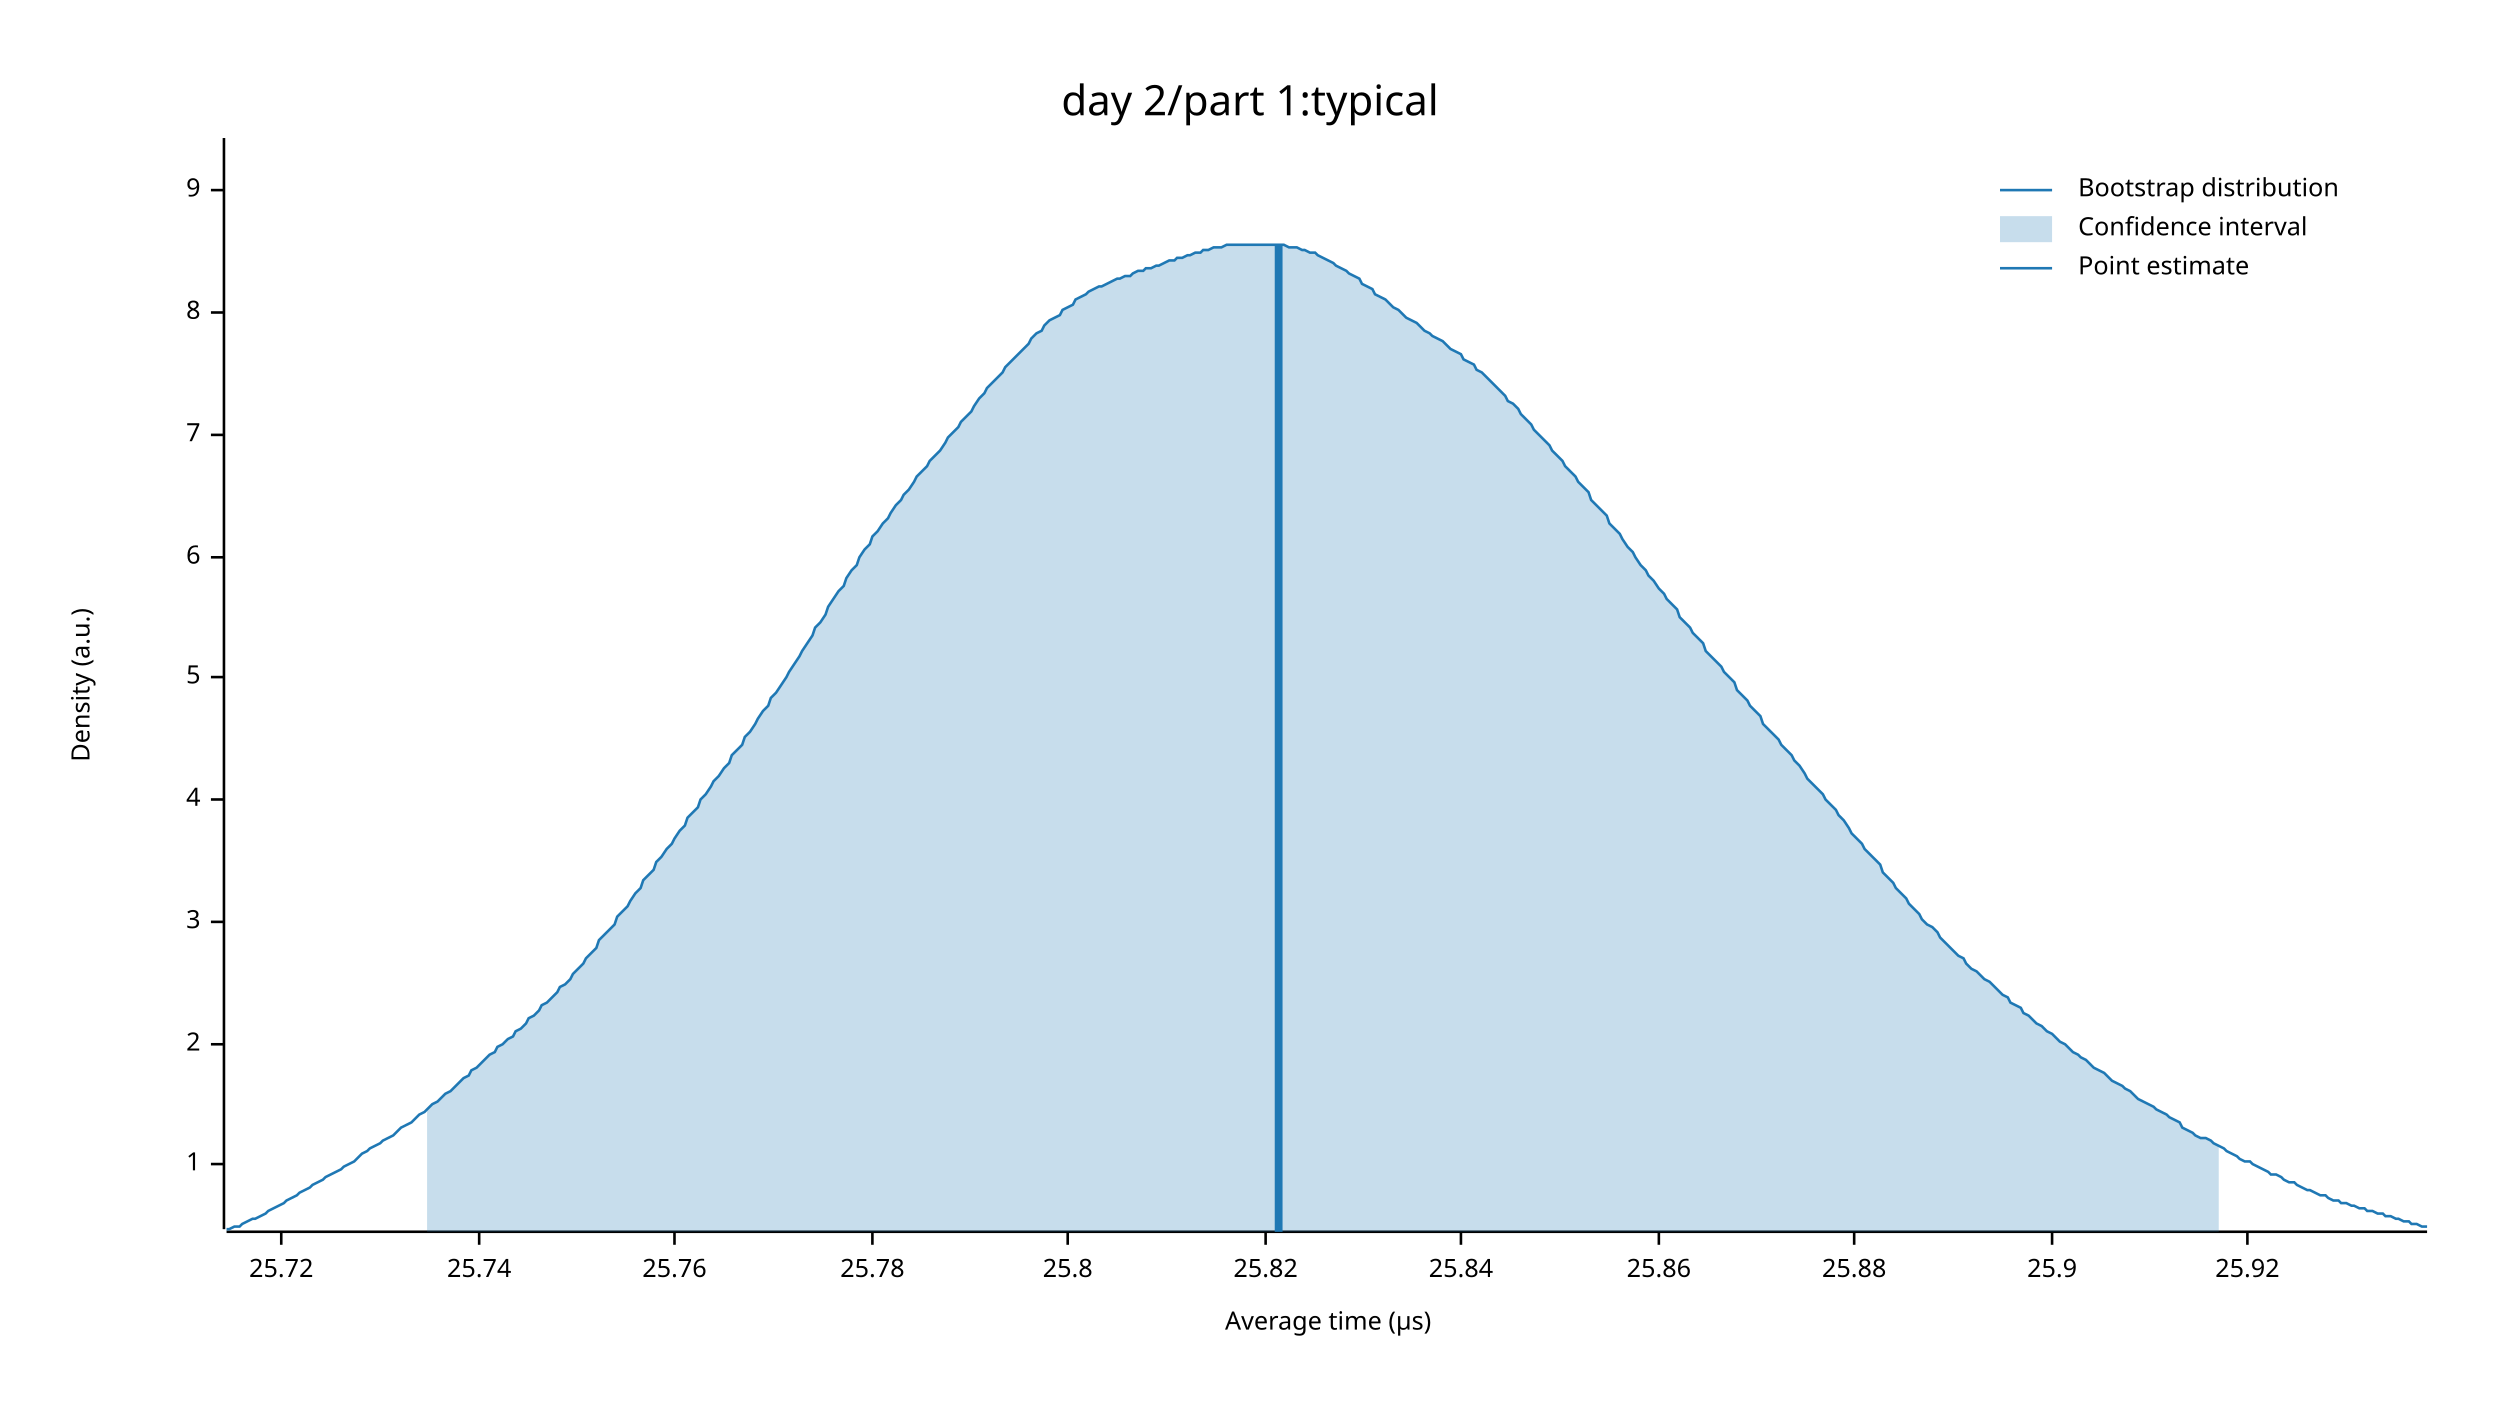
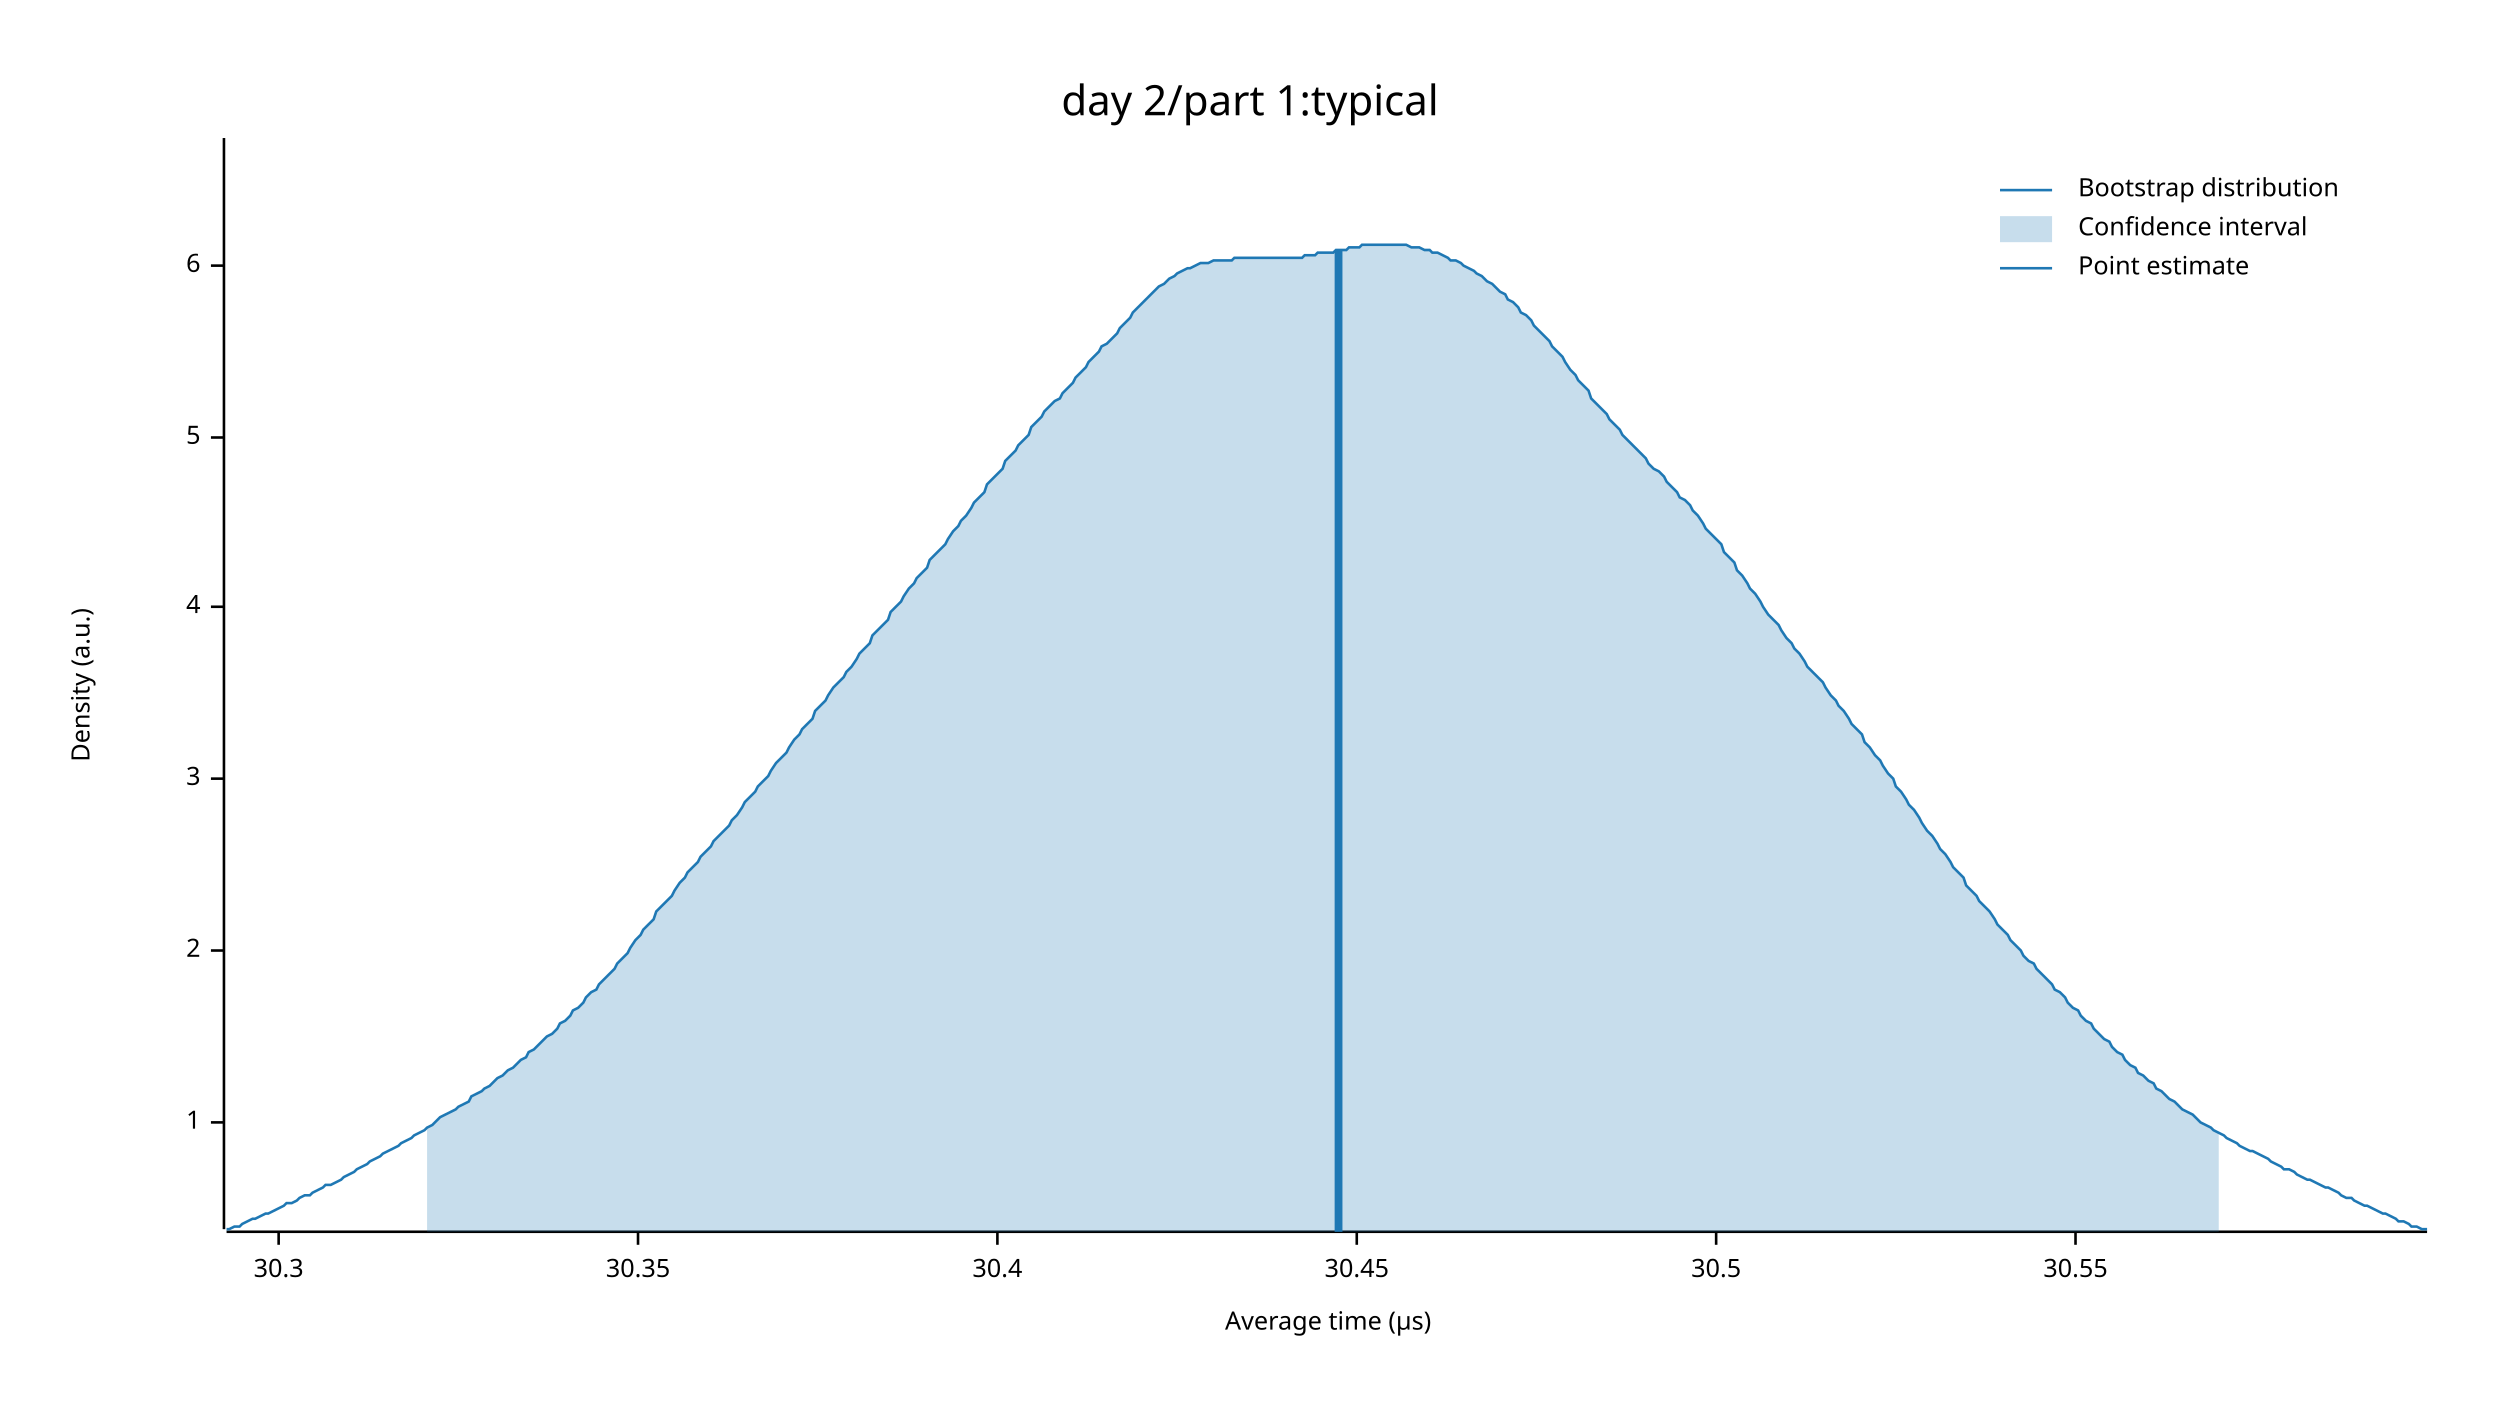
<svg xmlns="http://www.w3.org/2000/svg" width="960" height="540" viewBox="0 0 960 540">
  <text x="480" y="32" dy="0.76em" text-anchor="middle" font-family="sans-serif" font-size="16.129" opacity="1" fill="#000000">
day 2/part 1:typical
</text>
  <text x="27" y="263" dy="0.76em" text-anchor="middle" font-family="sans-serif" font-size="9.677" opacity="1" fill="#000000" transform="rotate(270, 27, 263)">
Density (a.u.)
</text>
  <text x="510" y="513" dy="-0.5ex" text-anchor="middle" font-family="sans-serif" font-size="9.677" opacity="1" fill="#000000">
Average time (µs)
</text>
  <polyline fill="none" opacity="1" stroke="#000000" stroke-width="1" points="86,53 86,472 " />
-   <text x="77" y="447" dy="0.5ex" text-anchor="end" font-family="sans-serif" font-size="9.677" opacity="1" fill="#000000">
+   <text x="77" y="431" dy="0.5ex" text-anchor="end" font-family="sans-serif" font-size="9.677" opacity="1" fill="#000000">
1
</text>
-   <polyline fill="none" opacity="1" stroke="#000000" stroke-width="1" points="81,447 86,447 " />
-   <text x="77" y="401" dy="0.5ex" text-anchor="end" font-family="sans-serif" font-size="9.677" opacity="1" fill="#000000">
+   <polyline fill="none" opacity="1" stroke="#000000" stroke-width="1" points="81,431 86,431 " />
+   <text x="77" y="365" dy="0.5ex" text-anchor="end" font-family="sans-serif" font-size="9.677" opacity="1" fill="#000000">
2
</text>
-   <polyline fill="none" opacity="1" stroke="#000000" stroke-width="1" points="81,401 86,401 " />
-   <text x="77" y="354" dy="0.5ex" text-anchor="end" font-family="sans-serif" font-size="9.677" opacity="1" fill="#000000">
+   <polyline fill="none" opacity="1" stroke="#000000" stroke-width="1" points="81,365 86,365 " />
+   <text x="77" y="299" dy="0.5ex" text-anchor="end" font-family="sans-serif" font-size="9.677" opacity="1" fill="#000000">
3
</text>
-   <polyline fill="none" opacity="1" stroke="#000000" stroke-width="1" points="81,354 86,354 " />
-   <text x="77" y="307" dy="0.5ex" text-anchor="end" font-family="sans-serif" font-size="9.677" opacity="1" fill="#000000">
+   <polyline fill="none" opacity="1" stroke="#000000" stroke-width="1" points="81,299 86,299 " />
+   <text x="77" y="233" dy="0.5ex" text-anchor="end" font-family="sans-serif" font-size="9.677" opacity="1" fill="#000000">
4
</text>
-   <polyline fill="none" opacity="1" stroke="#000000" stroke-width="1" points="81,307 86,307 " />
-   <text x="77" y="260" dy="0.5ex" text-anchor="end" font-family="sans-serif" font-size="9.677" opacity="1" fill="#000000">
+   <polyline fill="none" opacity="1" stroke="#000000" stroke-width="1" points="81,233 86,233 " />
+   <text x="77" y="168" dy="0.5ex" text-anchor="end" font-family="sans-serif" font-size="9.677" opacity="1" fill="#000000">
5
</text>
-   <polyline fill="none" opacity="1" stroke="#000000" stroke-width="1" points="81,260 86,260 " />
-   <text x="77" y="214" dy="0.5ex" text-anchor="end" font-family="sans-serif" font-size="9.677" opacity="1" fill="#000000">
+   <polyline fill="none" opacity="1" stroke="#000000" stroke-width="1" points="81,168 86,168 " />
+   <text x="77" y="102" dy="0.5ex" text-anchor="end" font-family="sans-serif" font-size="9.677" opacity="1" fill="#000000">
6
</text>
-   <polyline fill="none" opacity="1" stroke="#000000" stroke-width="1" points="81,214 86,214 " />
-   <text x="77" y="167" dy="0.5ex" text-anchor="end" font-family="sans-serif" font-size="9.677" opacity="1" fill="#000000">
- 7
+   <polyline fill="none" opacity="1" stroke="#000000" stroke-width="1" points="81,102 86,102 " />
+   <polyline fill="none" opacity="1" stroke="#000000" stroke-width="1" points="87,473 932,473 " />
+   <text x="107" y="483" dy="0.76em" text-anchor="middle" font-family="sans-serif" font-size="9.677" opacity="1" fill="#000000">
+ 30.3
</text>
-   <polyline fill="none" opacity="1" stroke="#000000" stroke-width="1" points="81,167 86,167 " />
-   <text x="77" y="120" dy="0.5ex" text-anchor="end" font-family="sans-serif" font-size="9.677" opacity="1" fill="#000000">
- 8
+   <polyline fill="none" opacity="1" stroke="#000000" stroke-width="1" points="107,473 107,478 " />
+   <text x="245" y="483" dy="0.76em" text-anchor="middle" font-family="sans-serif" font-size="9.677" opacity="1" fill="#000000">
+ 30.35
</text>
-   <polyline fill="none" opacity="1" stroke="#000000" stroke-width="1" points="81,120 86,120 " />
-   <text x="77" y="73" dy="0.5ex" text-anchor="end" font-family="sans-serif" font-size="9.677" opacity="1" fill="#000000">
- 9
+   <polyline fill="none" opacity="1" stroke="#000000" stroke-width="1" points="245,473 245,478 " />
+   <text x="383" y="483" dy="0.76em" text-anchor="middle" font-family="sans-serif" font-size="9.677" opacity="1" fill="#000000">
+ 30.4
</text>
-   <polyline fill="none" opacity="1" stroke="#000000" stroke-width="1" points="81,73 86,73 " />
-   <polyline fill="none" opacity="1" stroke="#000000" stroke-width="1" points="87,473 932,473 " />
-   <text x="108" y="483" dy="0.76em" text-anchor="middle" font-family="sans-serif" font-size="9.677" opacity="1" fill="#000000">
- 25.72
+   <polyline fill="none" opacity="1" stroke="#000000" stroke-width="1" points="383,473 383,478 " />
+   <text x="521" y="483" dy="0.76em" text-anchor="middle" font-family="sans-serif" font-size="9.677" opacity="1" fill="#000000">
+ 30.45
</text>
-   <polyline fill="none" opacity="1" stroke="#000000" stroke-width="1" points="108,473 108,478 " />
-   <text x="184" y="483" dy="0.76em" text-anchor="middle" font-family="sans-serif" font-size="9.677" opacity="1" fill="#000000">
- 25.74
+   <polyline fill="none" opacity="1" stroke="#000000" stroke-width="1" points="521,473 521,478 " />
+   <text x="659" y="483" dy="0.76em" text-anchor="middle" font-family="sans-serif" font-size="9.677" opacity="1" fill="#000000">
+ 30.5
</text>
-   <polyline fill="none" opacity="1" stroke="#000000" stroke-width="1" points="184,473 184,478 " />
-   <text x="259" y="483" dy="0.76em" text-anchor="middle" font-family="sans-serif" font-size="9.677" opacity="1" fill="#000000">
- 25.76
+   <polyline fill="none" opacity="1" stroke="#000000" stroke-width="1" points="659,473 659,478 " />
+   <text x="797" y="483" dy="0.76em" text-anchor="middle" font-family="sans-serif" font-size="9.677" opacity="1" fill="#000000">
+ 30.55
</text>
-   <polyline fill="none" opacity="1" stroke="#000000" stroke-width="1" points="259,473 259,478 " />
-   <text x="335" y="483" dy="0.76em" text-anchor="middle" font-family="sans-serif" font-size="9.677" opacity="1" fill="#000000">
- 25.78
- </text>
-   <polyline fill="none" opacity="1" stroke="#000000" stroke-width="1" points="335,473 335,478 " />
-   <text x="410" y="483" dy="0.76em" text-anchor="middle" font-family="sans-serif" font-size="9.677" opacity="1" fill="#000000">
- 25.8
- </text>
-   <polyline fill="none" opacity="1" stroke="#000000" stroke-width="1" points="410,473 410,478 " />
-   <text x="486" y="483" dy="0.76em" text-anchor="middle" font-family="sans-serif" font-size="9.677" opacity="1" fill="#000000">
- 25.82
- </text>
-   <polyline fill="none" opacity="1" stroke="#000000" stroke-width="1" points="486,473 486,478 " />
-   <text x="561" y="483" dy="0.76em" text-anchor="middle" font-family="sans-serif" font-size="9.677" opacity="1" fill="#000000">
- 25.84
- </text>
-   <polyline fill="none" opacity="1" stroke="#000000" stroke-width="1" points="561,473 561,478 " />
-   <text x="637" y="483" dy="0.76em" text-anchor="middle" font-family="sans-serif" font-size="9.677" opacity="1" fill="#000000">
- 25.86
- </text>
-   <polyline fill="none" opacity="1" stroke="#000000" stroke-width="1" points="637,473 637,478 " />
-   <text x="712" y="483" dy="0.76em" text-anchor="middle" font-family="sans-serif" font-size="9.677" opacity="1" fill="#000000">
- 25.88
- </text>
-   <polyline fill="none" opacity="1" stroke="#000000" stroke-width="1" points="712,473 712,478 " />
-   <text x="788" y="483" dy="0.76em" text-anchor="middle" font-family="sans-serif" font-size="9.677" opacity="1" fill="#000000">
- 25.9
- </text>
-   <polyline fill="none" opacity="1" stroke="#000000" stroke-width="1" points="788,473 788,478 " />
-   <text x="863" y="483" dy="0.76em" text-anchor="middle" font-family="sans-serif" font-size="9.677" opacity="1" fill="#000000">
- 25.92
- </text>
-   <polyline fill="none" opacity="1" stroke="#000000" stroke-width="1" points="863,473 863,478 " />
-   <polyline fill="none" opacity="1" stroke="#1F78B4" stroke-width="1" points="87,472 88,472 90,471 92,471 93,470 95,469 97,468 98,468 100,467 102,466 103,465 105,464 107,463 109,462 110,461 112,460 114,459 115,458 117,457 119,456 120,455 122,454 124,453 125,452 127,451 129,450 131,449 132,448 134,447 136,446 137,445 139,443 141,442 142,441 144,440 146,439 147,438 149,437 151,436 153,434 154,433 156,432 158,431 159,430 161,428 163,427 164,426 166,424 168,423 169,422 171,420 173,419 175,417 176,416 178,414 180,413 181,411 183,410 185,408 186,407 188,405 190,404 191,402 193,401 195,399 197,398 198,396 200,395 202,393 203,391 205,390 207,388 208,386 210,385 212,383 214,381 215,379 217,378 219,376 220,374 222,372 224,370 225,368 227,366 229,364 230,361 232,359 234,357 236,355 237,352 239,350 241,348 242,346 244,343 246,341 247,338 249,336 251,334 252,331 254,329 256,326 258,324 259,322 261,319 263,317 264,314 266,312 268,310 269,307 271,305 273,302 274,300 276,298 278,295 280,293 281,290 283,288 285,286 286,283 288,281 290,278 291,276 293,273 295,271 296,268 298,266 300,263 302,260 303,258 305,255 307,252 308,250 310,247 312,244 313,241 315,239 317,236 318,233 320,230 322,227 324,225 325,222 327,219 329,217 330,214 332,211 334,209 335,206 337,204 339,201 341,199 342,197 344,194 346,192 347,190 349,188 351,185 352,183 354,181 356,179 357,177 359,175 361,173 363,170 364,168 366,166 368,164 369,162 371,160 373,158 374,156 376,153 378,151 379,149 381,147 383,145 385,143 386,141 388,139 390,137 391,136 393,134 395,132 396,130 398,128 400,127 401,125 403,123 405,122 407,121 408,119 410,118 412,117 413,115 415,114 417,113 418,112 420,111 422,110 423,110 425,109 427,108 429,107 430,107 432,106 434,106 435,105 437,104 439,104 440,103 442,103 444,102 445,102 447,101 449,100 451,100 452,99 454,99 456,98 457,98 459,97 461,97 462,96 464,96 466,95 468,95 469,95 471,94 473,94 474,94 476,94 478,94 479,94 481,94 483,94 484,94 486,94 488,94 490,94 491,94 493,94 495,95 496,95 498,95 500,96 501,96 503,97 505,97 506,98 508,99 510,100 512,101 513,102 515,103 517,104 518,105 520,106 522,107 523,109 525,110 527,111 528,113 530,114 532,115 534,117 535,118 537,119 539,121 540,122 542,123 544,124 545,125 547,127 549,128 550,129 552,130 554,131 556,133 557,134 559,135 561,136 562,138 564,139 566,140 567,142 569,143 571,145 573,147 574,148 576,150 578,152 579,154 581,155 583,157 584,159 586,161 588,163 589,165 591,167 593,169 595,171 596,173 598,175 600,177 601,179 603,181 605,183 606,185 608,187 610,189 611,192 613,194 615,196 617,198 618,201 620,203 622,205 623,207 625,210 627,212 628,214 630,217 632,219 633,221 635,223 637,226 639,228 640,230 642,232 644,234 645,237 647,239 649,241 650,243 652,245 654,247 655,250 657,252 659,254 661,256 662,258 664,260 666,262 667,265 669,267 671,269 672,271 674,273 676,275 677,278 679,280 681,282 683,284 684,286 686,288 688,290 689,292 691,294 693,297 694,299 696,301 698,303 700,305 701,307 703,309 705,311 706,313 708,315 710,318 711,320 713,322 715,324 716,326 718,328 720,330 722,332 723,335 725,337 727,339 728,341 730,343 732,345 733,347 735,349 737,351 738,353 740,355 742,356 744,358 745,360 747,362 749,364 750,365 752,367 754,368 755,370 757,372 759,373 760,374 762,376 764,377 766,379 767,380 769,382 771,383 772,385 774,386 776,387 777,389 779,390 781,392 782,393 784,394 786,396 788,397 789,398 791,400 793,401 794,402 796,404 798,405 799,406 801,407 803,409 804,410 806,411 808,412 810,414 811,415 813,416 815,417 816,418 818,419 820,421 821,422 823,423 825,424 827,425 828,426 830,427 832,428 833,429 835,430 837,431 838,433 840,434 842,435 843,436 845,437 847,437 849,438 850,439 852,440 854,441 855,442 857,443 859,444 860,445 862,446 864,446 865,447 867,448 869,449 871,450 872,451 874,451 876,452 877,453 879,454 881,454 882,455 884,456 886,457 887,457 889,458 891,459 893,459 894,460 896,461 898,461 899,462 901,462 903,463 904,463 906,464 908,464 909,465 911,465 913,466 915,466 916,467 918,467 920,468 921,468 923,469 925,469 926,470 928,470 930,471 932,471 " />
-   <polygon opacity="0.25" fill="#1F78B4" points="164,426 166,424 168,423 169,422 171,420 173,419 175,417 176,416 178,414 180,413 181,411 183,410 185,408 186,407 188,405 190,404 191,402 193,401 195,399 197,398 198,396 200,395 202,393 203,391 205,390 207,388 208,386 210,385 212,383 214,381 215,379 217,378 219,376 220,374 222,372 224,370 225,368 227,366 229,364 230,361 232,359 234,357 236,355 237,352 239,350 241,348 242,346 244,343 246,341 247,338 249,336 251,334 252,331 254,329 256,326 258,324 259,322 261,319 263,317 264,314 266,312 268,310 269,307 271,305 273,302 274,300 276,298 278,295 280,293 281,290 283,288 285,286 286,283 288,281 290,278 291,276 293,273 295,271 296,268 298,266 300,263 302,260 303,258 305,255 307,252 308,250 310,247 312,244 313,241 315,239 317,236 318,233 320,230 322,227 324,225 325,222 327,219 329,217 330,214 332,211 334,209 335,206 337,204 339,201 341,199 342,197 344,194 346,192 347,190 349,188 351,185 352,183 354,181 356,179 357,177 359,175 361,173 363,170 364,168 366,166 368,164 369,162 371,160 373,158 374,156 376,153 378,151 379,149 381,147 383,145 385,143 386,141 388,139 390,137 391,136 393,134 395,132 396,130 398,128 400,127 401,125 403,123 405,122 407,121 408,119 410,118 412,117 413,115 415,114 417,113 418,112 420,111 422,110 423,110 425,109 427,108 429,107 430,107 432,106 434,106 435,105 437,104 439,104 440,103 442,103 444,102 445,102 447,101 449,100 451,100 452,99 454,99 456,98 457,98 459,97 461,97 462,96 464,96 466,95 468,95 469,95 471,94 473,94 474,94 476,94 478,94 479,94 481,94 483,94 484,94 486,94 488,94 490,94 491,94 493,94 495,95 496,95 498,95 500,96 501,96 503,97 505,97 506,98 508,99 510,100 512,101 513,102 515,103 517,104 518,105 520,106 522,107 523,109 525,110 527,111 528,113 530,114 532,115 534,117 535,118 537,119 539,121 540,122 542,123 544,124 545,125 547,127 549,128 550,129 552,130 554,131 556,133 557,134 559,135 561,136 562,138 564,139 566,140 567,142 569,143 571,145 573,147 574,148 576,150 578,152 579,154 581,155 583,157 584,159 586,161 588,163 589,165 591,167 593,169 595,171 596,173 598,175 600,177 601,179 603,181 605,183 606,185 608,187 610,189 611,192 613,194 615,196 617,198 618,201 620,203 622,205 623,207 625,210 627,212 628,214 630,217 632,219 633,221 635,223 637,226 639,228 640,230 642,232 644,234 645,237 647,239 649,241 650,243 652,245 654,247 655,250 657,252 659,254 661,256 662,258 664,260 666,262 667,265 669,267 671,269 672,271 674,273 676,275 677,278 679,280 681,282 683,284 684,286 686,288 688,290 689,292 691,294 693,297 694,299 696,301 698,303 700,305 701,307 703,309 705,311 706,313 708,315 710,318 711,320 713,322 715,324 716,326 718,328 720,330 722,332 723,335 725,337 727,339 728,341 730,343 732,345 733,347 735,349 737,351 738,353 740,355 742,356 744,358 745,360 747,362 749,364 750,365 752,367 754,368 755,370 757,372 759,373 760,374 762,376 764,377 766,379 767,380 769,382 771,383 772,385 774,386 776,387 777,389 779,390 781,392 782,393 784,394 786,396 788,397 789,398 791,400 793,401 794,402 796,404 798,405 799,406 801,407 803,409 804,410 806,411 808,412 810,414 811,415 813,416 815,417 816,418 818,419 820,421 821,422 823,423 825,424 827,425 828,426 830,427 832,428 833,429 835,430 837,431 838,433 840,434 842,435 843,436 845,437 847,437 849,438 850,439 852,440 852,473 164,473 " />
-   <polyline fill="none" opacity="1" stroke="#1F78B4" stroke-width="3" points="491,473 491,94 " />
+   <polyline fill="none" opacity="1" stroke="#000000" stroke-width="1" points="797,473 797,478 " />
+   <polyline fill="none" opacity="1" stroke="#1F78B4" stroke-width="1" points="87,472 88,472 90,471 92,471 93,470 95,469 97,468 98,468 100,467 102,466 103,466 105,465 107,464 109,463 110,462 112,462 114,461 115,460 117,459 119,459 120,458 122,457 124,456 125,455 127,455 129,454 131,453 132,452 134,451 136,450 137,449 139,448 141,447 142,446 144,445 146,444 147,443 149,442 151,441 153,440 154,439 156,438 158,437 159,436 161,435 163,434 164,433 166,432 168,430 169,429 171,428 173,427 175,426 176,425 178,424 180,423 181,421 183,420 185,419 186,418 188,417 190,415 191,414 193,413 195,411 197,410 198,409 200,407 202,406 203,404 205,403 207,401 208,400 210,398 212,397 214,395 215,393 217,392 219,390 220,388 222,387 224,385 225,383 227,381 229,380 230,378 232,376 234,374 236,372 237,370 239,368 241,366 242,364 244,361 246,359 247,357 249,355 251,353 252,350 254,348 256,346 258,344 259,342 261,339 263,337 264,335 266,333 268,331 269,329 271,327 273,325 274,323 276,321 278,319 280,317 281,315 283,313 285,310 286,308 288,306 290,304 291,302 293,300 295,298 296,296 298,293 300,291 302,289 303,287 305,284 307,282 308,280 310,278 312,276 313,273 315,271 317,269 318,267 320,264 322,262 324,260 325,258 327,256 329,253 330,251 332,249 334,247 335,244 337,242 339,240 341,238 342,235 344,233 346,231 347,229 349,226 351,224 352,222 354,220 356,218 357,215 359,213 361,211 363,209 364,207 366,204 368,202 369,200 371,198 373,195 374,193 376,191 378,189 379,186 381,184 383,182 385,180 386,177 388,175 390,173 391,171 393,169 395,167 396,164 398,162 400,160 401,158 403,156 405,154 407,153 408,151 410,149 412,147 413,145 415,143 417,141 418,139 420,137 422,135 423,133 425,132 427,130 429,128 430,126 432,124 434,122 435,120 437,118 439,116 440,115 442,113 444,111 445,110 447,109 449,107 451,106 452,105 454,104 456,103 457,103 459,102 461,101 462,101 464,101 466,100 468,100 469,100 471,100 473,100 474,99 476,99 478,99 479,99 481,99 483,99 484,99 486,99 488,99 490,99 491,99 493,99 495,99 496,99 498,99 500,99 501,98 503,98 505,98 506,97 508,97 510,97 512,97 513,96 515,96 517,96 518,95 520,95 522,95 523,94 525,94 527,94 528,94 530,94 532,94 534,94 535,94 537,94 539,94 540,94 542,95 544,95 545,95 547,96 549,96 550,97 552,97 554,98 556,99 557,100 559,100 561,101 562,102 564,103 566,104 567,105 569,106 571,108 573,109 574,110 576,112 578,113 579,115 581,116 583,118 584,120 586,121 588,123 589,125 591,127 593,129 595,131 596,133 598,135 600,137 601,139 603,142 605,144 606,146 608,148 610,150 611,153 613,155 615,157 617,159 618,161 620,163 622,165 623,167 625,169 627,171 628,172 630,174 632,176 633,178 635,180 637,181 639,183 640,185 642,187 644,189 645,191 647,192 649,194 650,196 652,198 654,201 655,203 657,205 659,207 661,209 662,212 664,214 666,216 667,219 669,221 671,224 672,226 674,228 676,231 677,233 679,236 681,238 683,240 684,242 686,245 688,247 689,249 691,251 693,254 694,256 696,258 698,260 700,262 701,264 703,267 705,269 706,271 708,273 710,276 711,278 713,280 715,282 716,285 718,287 720,290 722,292 723,294 725,297 727,299 728,302 730,304 732,307 733,309 735,311 737,314 738,316 740,319 742,321 744,324 745,326 747,328 749,331 750,333 752,335 754,337 755,340 757,342 759,344 760,346 762,348 764,350 766,353 767,355 769,357 771,359 772,361 774,363 776,365 777,367 779,369 781,370 782,372 784,374 786,376 788,378 789,380 791,381 793,383 794,385 796,387 798,388 799,390 801,392 803,393 804,395 806,397 808,399 810,400 811,402 813,404 815,405 816,407 818,409 820,410 821,412 823,413 825,415 827,416 828,418 830,419 832,421 833,422 835,423 837,425 838,426 840,427 842,428 843,429 845,431 847,432 849,433 850,434 852,435 854,436 855,437 857,438 859,439 860,440 862,441 864,442 865,442 867,443 869,444 871,445 872,446 874,447 876,448 877,449 879,449 881,450 882,451 884,452 886,453 887,453 889,454 891,455 893,456 894,456 896,457 898,458 899,459 901,460 903,460 904,461 906,462 908,463 909,463 911,464 913,465 915,466 916,466 918,467 920,468 921,469 923,469 925,470 926,471 928,471 930,472 932,472 " />
+   <polygon opacity="0.25" fill="#1F78B4" points="164,433 166,432 168,430 169,429 171,428 173,427 175,426 176,425 178,424 180,423 181,421 183,420 185,419 186,418 188,417 190,415 191,414 193,413 195,411 197,410 198,409 200,407 202,406 203,404 205,403 207,401 208,400 210,398 212,397 214,395 215,393 217,392 219,390 220,388 222,387 224,385 225,383 227,381 229,380 230,378 232,376 234,374 236,372 237,370 239,368 241,366 242,364 244,361 246,359 247,357 249,355 251,353 252,350 254,348 256,346 258,344 259,342 261,339 263,337 264,335 266,333 268,331 269,329 271,327 273,325 274,323 276,321 278,319 280,317 281,315 283,313 285,310 286,308 288,306 290,304 291,302 293,300 295,298 296,296 298,293 300,291 302,289 303,287 305,284 307,282 308,280 310,278 312,276 313,273 315,271 317,269 318,267 320,264 322,262 324,260 325,258 327,256 329,253 330,251 332,249 334,247 335,244 337,242 339,240 341,238 342,235 344,233 346,231 347,229 349,226 351,224 352,222 354,220 356,218 357,215 359,213 361,211 363,209 364,207 366,204 368,202 369,200 371,198 373,195 374,193 376,191 378,189 379,186 381,184 383,182 385,180 386,177 388,175 390,173 391,171 393,169 395,167 396,164 398,162 400,160 401,158 403,156 405,154 407,153 408,151 410,149 412,147 413,145 415,143 417,141 418,139 420,137 422,135 423,133 425,132 427,130 429,128 430,126 432,124 434,122 435,120 437,118 439,116 440,115 442,113 444,111 445,110 447,109 449,107 451,106 452,105 454,104 456,103 457,103 459,102 461,101 462,101 464,101 466,100 468,100 469,100 471,100 473,100 474,99 476,99 478,99 479,99 481,99 483,99 484,99 486,99 488,99 490,99 491,99 493,99 495,99 496,99 498,99 500,99 501,98 503,98 505,98 506,97 508,97 510,97 512,97 513,96 515,96 517,96 518,95 520,95 522,95 523,94 525,94 527,94 528,94 530,94 532,94 534,94 535,94 537,94 539,94 540,94 542,95 544,95 545,95 547,96 549,96 550,97 552,97 554,98 556,99 557,100 559,100 561,101 562,102 564,103 566,104 567,105 569,106 571,108 573,109 574,110 576,112 578,113 579,115 581,116 583,118 584,120 586,121 588,123 589,125 591,127 593,129 595,131 596,133 598,135 600,137 601,139 603,142 605,144 606,146 608,148 610,150 611,153 613,155 615,157 617,159 618,161 620,163 622,165 623,167 625,169 627,171 628,172 630,174 632,176 633,178 635,180 637,181 639,183 640,185 642,187 644,189 645,191 647,192 649,194 650,196 652,198 654,201 655,203 657,205 659,207 661,209 662,212 664,214 666,216 667,219 669,221 671,224 672,226 674,228 676,231 677,233 679,236 681,238 683,240 684,242 686,245 688,247 689,249 691,251 693,254 694,256 696,258 698,260 700,262 701,264 703,267 705,269 706,271 708,273 710,276 711,278 713,280 715,282 716,285 718,287 720,290 722,292 723,294 725,297 727,299 728,302 730,304 732,307 733,309 735,311 737,314 738,316 740,319 742,321 744,324 745,326 747,328 749,331 750,333 752,335 754,337 755,340 757,342 759,344 760,346 762,348 764,350 766,353 767,355 769,357 771,359 772,361 774,363 776,365 777,367 779,369 781,370 782,372 784,374 786,376 788,378 789,380 791,381 793,383 794,385 796,387 798,388 799,390 801,392 803,393 804,395 806,397 808,399 810,400 811,402 813,404 815,405 816,407 818,409 820,410 821,412 823,413 825,415 827,416 828,418 830,419 832,421 833,422 835,423 837,425 838,426 840,427 842,428 843,429 845,431 847,432 849,433 850,434 852,435 852,473 164,473 " />
+   <polyline fill="none" opacity="1" stroke="#1F78B4" stroke-width="3" points="514,473 514,96 " />
  <text x="798" y="68" dy="0.76em" text-anchor="start" font-family="sans-serif" font-size="9.677" opacity="1" fill="#000000">
Bootstrap distribution
</text>
  <text x="798" y="83" dy="0.76em" text-anchor="start" font-family="sans-serif" font-size="9.677" opacity="1" fill="#000000">
Confidence interval
</text>
  <text x="798" y="98" dy="0.76em" text-anchor="start" font-family="sans-serif" font-size="9.677" opacity="1" fill="#000000">
Point estimate
</text>
  <polyline fill="none" opacity="1" stroke="#1F78B4" stroke-width="1" points="768,73 788,73 " />
  <rect x="768" y="83" width="20" height="10" opacity="0.25" fill="#1F78B4" stroke="none" />
  <polyline fill="none" opacity="1" stroke="#1F78B4" stroke-width="1" points="768,103 788,103 " />
</svg>
